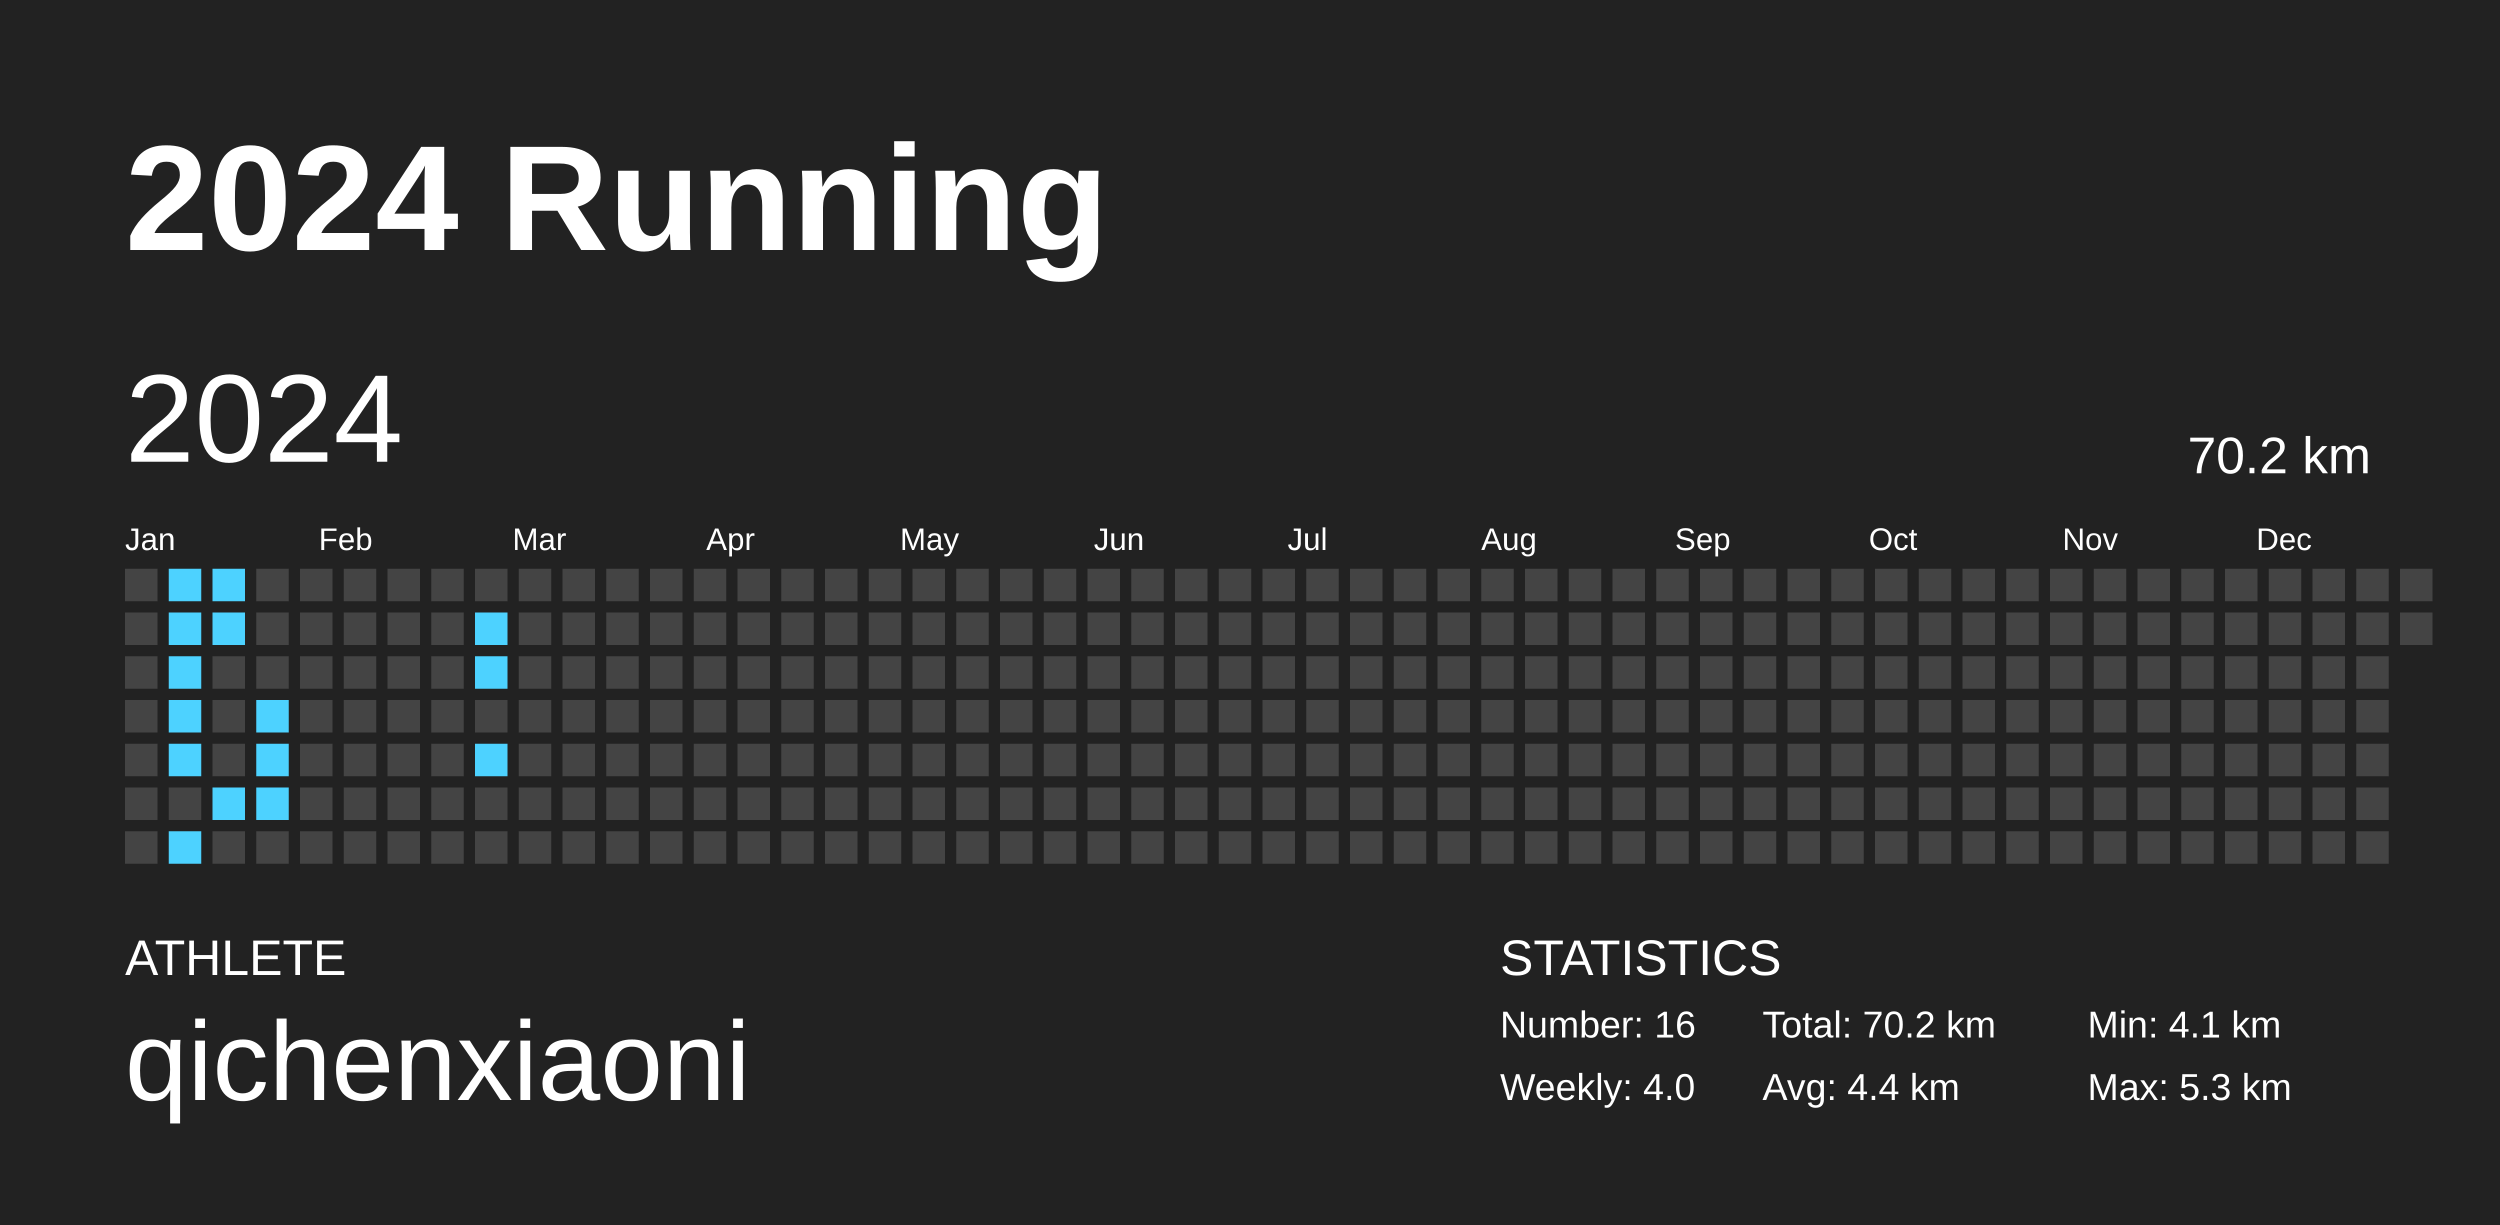
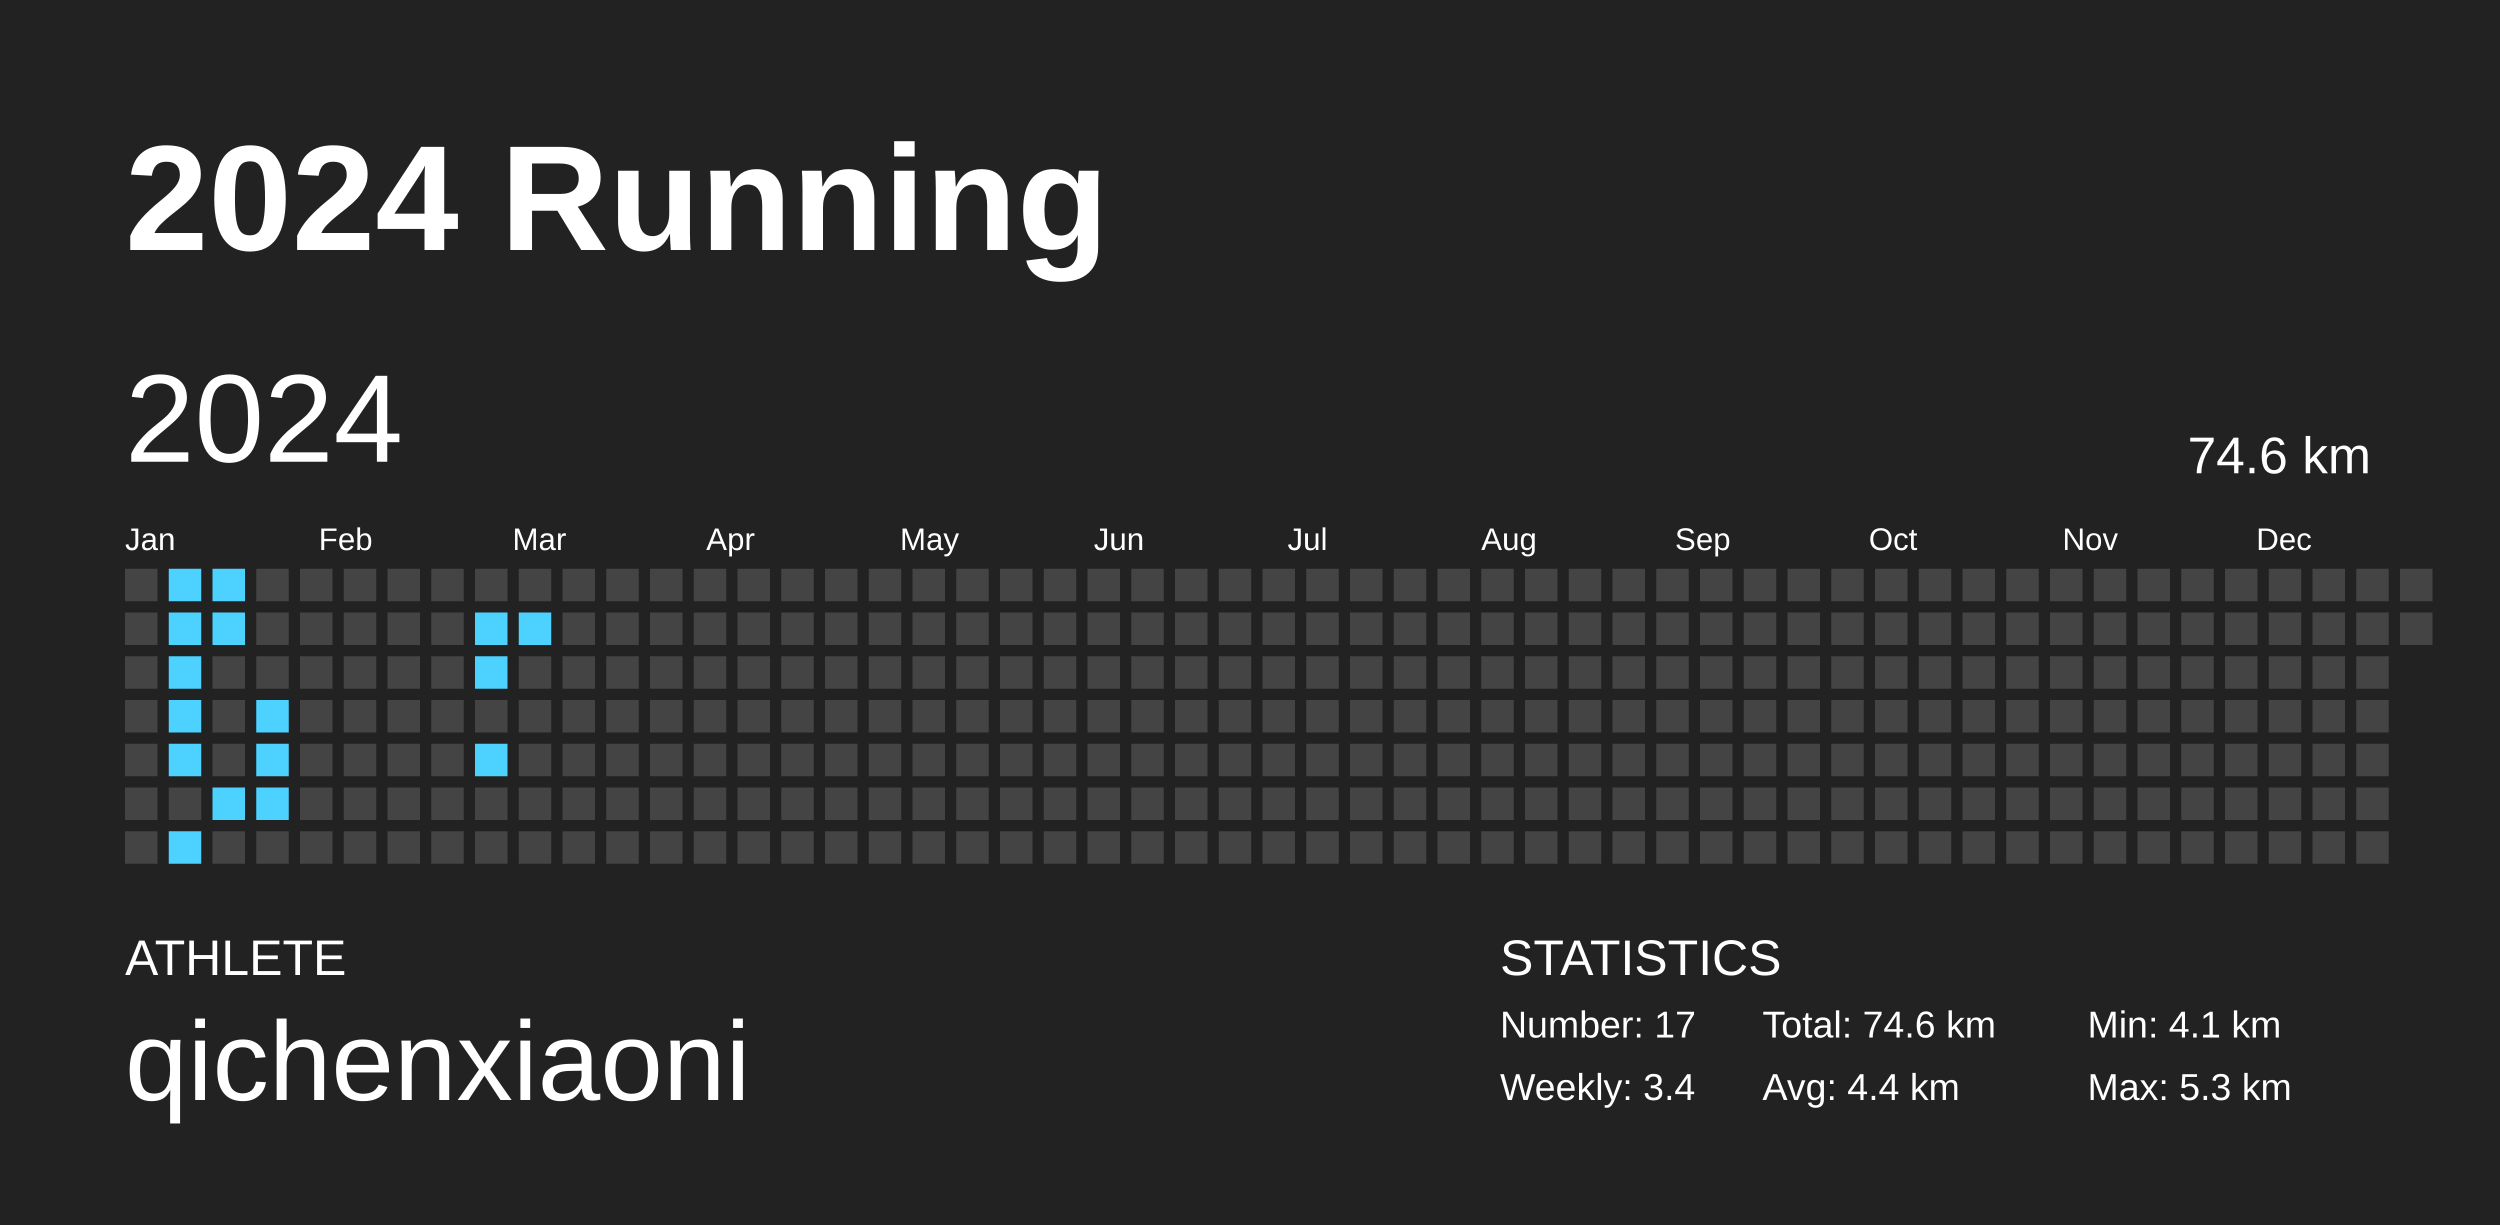
<svg xmlns="http://www.w3.org/2000/svg" baseProfile="full" height="98mm" version="1.1" viewBox="0,0,200,98" width="200mm">
  <defs />
  <rect fill="#222222" height="98" width="200" x="0" y="0" />
  <text fill="#FFFFFF" style="font-size:12px; font-family:Arial; font-weight:bold;" x="10" y="20">2024 Running</text>
  <text fill="#FFFFFF" style="font-size:4px; font-family:Arial" x="10" y="78">ATHLETE</text>
  <text fill="#FFFFFF" style="font-size:9px; font-family:Arial" x="10" y="88">qichenxiaoni</text>
  <text fill="#FFFFFF" style="font-size:4px; font-family:Arial" x="120" y="78">STATISTICS</text>
-   <text fill="#FFFFFF" style="font-size:3px; font-family:Arial" x="120" y="83">Number: 16</text>
-   <text fill="#FFFFFF" style="font-size:3px; font-family:Arial" x="120" y="88">Weekly: 4.0</text>
-   <text fill="#FFFFFF" style="font-size:3px; font-family:Arial" x="141" y="83">Total: 70.2 km</text>
+   <text fill="#FFFFFF" style="font-size:3px; font-family:Arial" x="120" y="83">Number: 17</text>
+   <text fill="#FFFFFF" style="font-size:3px; font-family:Arial" x="120" y="88">Weekly: 3.4</text>
+   <text fill="#FFFFFF" style="font-size:3px; font-family:Arial" x="141" y="83">Total: 74.6 km</text>
  <text fill="#FFFFFF" style="font-size:3px; font-family:Arial" x="141" y="88">Avg: 4.4 km</text>
  <text fill="#FFFFFF" style="font-size:3px; font-family:Arial" x="167" y="83">Min: 4.1 km</text>
  <text fill="#FFFFFF" style="font-size:3px; font-family:Arial" x="167" y="88">Max: 5.3 km</text>
  <text dominant-baseline="hanging" fill="#FFFFFF" style="font-size:10.0px; font-family:Arial;" x="10" y="30">2024</text>
-   <text dominant-baseline="hanging" fill="#FFFFFF" style="font-size:4.125px; font-family:Arial;" x="175" y="35">70.2 km</text>
+   <text dominant-baseline="hanging" fill="#FFFFFF" style="font-size:4.125px; font-family:Arial;" x="175" y="35">74.6 km</text>
  <text fill="#FFFFFF" style="font-size:2.5px; font-family:Arial" x="10.0" y="44">Jan</text>
  <text fill="#FFFFFF" style="font-size:2.5px; font-family:Arial" x="25.5" y="44">Feb</text>
  <text fill="#FFFFFF" style="font-size:2.5px; font-family:Arial" x="41.0" y="44">Mar</text>
  <text fill="#FFFFFF" style="font-size:2.5px; font-family:Arial" x="56.5" y="44">Apr</text>
  <text fill="#FFFFFF" style="font-size:2.5px; font-family:Arial" x="72.0" y="44">May</text>
  <text fill="#FFFFFF" style="font-size:2.5px; font-family:Arial" x="87.5" y="44">Jun</text>
  <text fill="#FFFFFF" style="font-size:2.5px; font-family:Arial" x="103.0" y="44">Jul</text>
  <text fill="#FFFFFF" style="font-size:2.5px; font-family:Arial" x="118.5" y="44">Aug</text>
  <text fill="#FFFFFF" style="font-size:2.5px; font-family:Arial" x="134.0" y="44">Sep</text>
  <text fill="#FFFFFF" style="font-size:2.5px; font-family:Arial" x="149.5" y="44">Oct</text>
  <text fill="#FFFFFF" style="font-size:2.5px; font-family:Arial" x="165.0" y="44">Nov</text>
  <text fill="#FFFFFF" style="font-size:2.5px; font-family:Arial" x="180.5" y="44">Dec</text>
  <rect fill="#444444" height="2.6" width="2.6" x="10.0" y="45.5" />
  <rect fill="#444444" height="2.6" width="2.6" x="10.0" y="49.0" />
  <rect fill="#444444" height="2.6" width="2.6" x="10.0" y="52.5" />
  <rect fill="#444444" height="2.6" width="2.6" x="10.0" y="56.0" />
  <rect fill="#444444" height="2.6" width="2.6" x="10.0" y="59.5" />
  <rect fill="#444444" height="2.6" width="2.6" x="10.0" y="63.0" />
  <rect fill="#444444" height="2.6" width="2.6" x="10.0" y="66.5" />
  <rect fill="#4dd2ff" height="2.6" width="2.6" x="13.5" y="45.5" />
  <rect fill="#4dd2ff" height="2.6" width="2.6" x="13.5" y="49.0" />
  <rect fill="#4dd2ff" height="2.6" width="2.6" x="13.5" y="52.5" />
  <rect fill="#4dd2ff" height="2.6" width="2.6" x="13.5" y="56.0" />
  <rect fill="#4dd2ff" height="2.6" width="2.6" x="13.5" y="59.5" />
  <rect fill="#444444" height="2.6" width="2.6" x="13.5" y="63.0" />
  <rect fill="#4dd2ff" height="2.6" width="2.6" x="13.5" y="66.5" />
  <rect fill="#4dd2ff" height="2.6" width="2.6" x="17.0" y="45.5" />
  <rect fill="#4dd2ff" height="2.6" width="2.6" x="17.0" y="49.0" />
  <rect fill="#444444" height="2.6" width="2.6" x="17.0" y="52.5" />
  <rect fill="#444444" height="2.6" width="2.6" x="17.0" y="56.0" />
  <rect fill="#444444" height="2.6" width="2.6" x="17.0" y="59.5" />
  <rect fill="#4dd2ff" height="2.6" width="2.6" x="17.0" y="63.0" />
  <rect fill="#444444" height="2.6" width="2.6" x="17.0" y="66.5" />
  <rect fill="#444444" height="2.6" width="2.6" x="20.5" y="45.5" />
  <rect fill="#444444" height="2.6" width="2.6" x="20.5" y="49.0" />
  <rect fill="#444444" height="2.6" width="2.6" x="20.5" y="52.5" />
  <rect fill="#4dd2ff" height="2.6" width="2.6" x="20.5" y="56.0" />
  <rect fill="#4dd2ff" height="2.6" width="2.6" x="20.5" y="59.5" />
  <rect fill="#4dd2ff" height="2.6" width="2.6" x="20.5" y="63.0" />
  <rect fill="#444444" height="2.6" width="2.6" x="20.5" y="66.5" />
  <rect fill="#444444" height="2.6" width="2.6" x="24.0" y="45.5" />
  <rect fill="#444444" height="2.6" width="2.6" x="24.0" y="49.0" />
  <rect fill="#444444" height="2.6" width="2.6" x="24.0" y="52.5" />
  <rect fill="#444444" height="2.6" width="2.6" x="24.0" y="56.0" />
  <rect fill="#444444" height="2.6" width="2.6" x="24.0" y="59.5" />
  <rect fill="#444444" height="2.6" width="2.6" x="24.0" y="63.0" />
  <rect fill="#444444" height="2.6" width="2.6" x="24.0" y="66.5" />
  <rect fill="#444444" height="2.6" width="2.6" x="27.5" y="45.5" />
  <rect fill="#444444" height="2.6" width="2.6" x="27.5" y="49.0" />
  <rect fill="#444444" height="2.6" width="2.6" x="27.5" y="52.5" />
  <rect fill="#444444" height="2.6" width="2.6" x="27.5" y="56.0" />
  <rect fill="#444444" height="2.6" width="2.6" x="27.5" y="59.5" />
  <rect fill="#444444" height="2.6" width="2.6" x="27.5" y="63.0" />
  <rect fill="#444444" height="2.6" width="2.6" x="27.5" y="66.5" />
  <rect fill="#444444" height="2.6" width="2.6" x="31.0" y="45.5" />
  <rect fill="#444444" height="2.6" width="2.6" x="31.0" y="49.0" />
  <rect fill="#444444" height="2.6" width="2.6" x="31.0" y="52.5" />
  <rect fill="#444444" height="2.6" width="2.6" x="31.0" y="56.0" />
  <rect fill="#444444" height="2.6" width="2.6" x="31.0" y="59.5" />
  <rect fill="#444444" height="2.6" width="2.6" x="31.0" y="63.0" />
  <rect fill="#444444" height="2.6" width="2.6" x="31.0" y="66.5" />
  <rect fill="#444444" height="2.6" width="2.6" x="34.5" y="45.5" />
  <rect fill="#444444" height="2.6" width="2.6" x="34.5" y="49.0" />
  <rect fill="#444444" height="2.6" width="2.6" x="34.5" y="52.5" />
  <rect fill="#444444" height="2.6" width="2.6" x="34.5" y="56.0" />
  <rect fill="#444444" height="2.6" width="2.6" x="34.5" y="59.5" />
  <rect fill="#444444" height="2.6" width="2.6" x="34.5" y="63.0" />
  <rect fill="#444444" height="2.6" width="2.6" x="34.5" y="66.5" />
  <rect fill="#444444" height="2.6" width="2.6" x="38.0" y="45.5" />
  <rect fill="#4dd2ff" height="2.6" width="2.6" x="38.0" y="49.0" />
  <rect fill="#4dd2ff" height="2.6" width="2.6" x="38.0" y="52.5" />
  <rect fill="#444444" height="2.6" width="2.6" x="38.0" y="56.0" />
  <rect fill="#4dd2ff" height="2.6" width="2.6" x="38.0" y="59.5" />
  <rect fill="#444444" height="2.6" width="2.6" x="38.0" y="63.0" />
  <rect fill="#444444" height="2.6" width="2.6" x="38.0" y="66.5" />
  <rect fill="#444444" height="2.6" width="2.6" x="41.5" y="45.5" />
-   <rect fill="#444444" height="2.6" width="2.6" x="41.5" y="49.0" />
+   <rect fill="#4dd2ff" height="2.6" width="2.6" x="41.5" y="49.0" />
  <rect fill="#444444" height="2.6" width="2.6" x="41.5" y="52.5" />
  <rect fill="#444444" height="2.6" width="2.6" x="41.5" y="56.0" />
  <rect fill="#444444" height="2.6" width="2.6" x="41.5" y="59.5" />
  <rect fill="#444444" height="2.6" width="2.6" x="41.5" y="63.0" />
  <rect fill="#444444" height="2.6" width="2.6" x="41.5" y="66.5" />
  <rect fill="#444444" height="2.6" width="2.6" x="45.0" y="45.5" />
  <rect fill="#444444" height="2.6" width="2.6" x="45.0" y="49.0" />
  <rect fill="#444444" height="2.6" width="2.6" x="45.0" y="52.5" />
  <rect fill="#444444" height="2.6" width="2.6" x="45.0" y="56.0" />
  <rect fill="#444444" height="2.6" width="2.6" x="45.0" y="59.5" />
  <rect fill="#444444" height="2.6" width="2.6" x="45.0" y="63.0" />
  <rect fill="#444444" height="2.6" width="2.6" x="45.0" y="66.5" />
  <rect fill="#444444" height="2.6" width="2.6" x="48.5" y="45.5" />
  <rect fill="#444444" height="2.6" width="2.6" x="48.5" y="49.0" />
  <rect fill="#444444" height="2.6" width="2.6" x="48.5" y="52.5" />
  <rect fill="#444444" height="2.6" width="2.6" x="48.5" y="56.0" />
  <rect fill="#444444" height="2.6" width="2.6" x="48.5" y="59.5" />
  <rect fill="#444444" height="2.6" width="2.6" x="48.5" y="63.0" />
  <rect fill="#444444" height="2.6" width="2.6" x="48.5" y="66.5" />
  <rect fill="#444444" height="2.6" width="2.6" x="52.0" y="45.5" />
  <rect fill="#444444" height="2.6" width="2.6" x="52.0" y="49.0" />
  <rect fill="#444444" height="2.6" width="2.6" x="52.0" y="52.5" />
  <rect fill="#444444" height="2.6" width="2.6" x="52.0" y="56.0" />
  <rect fill="#444444" height="2.6" width="2.6" x="52.0" y="59.5" />
  <rect fill="#444444" height="2.6" width="2.6" x="52.0" y="63.0" />
  <rect fill="#444444" height="2.6" width="2.6" x="52.0" y="66.5" />
  <rect fill="#444444" height="2.6" width="2.6" x="55.5" y="45.5" />
  <rect fill="#444444" height="2.6" width="2.6" x="55.5" y="49.0" />
  <rect fill="#444444" height="2.6" width="2.6" x="55.5" y="52.5" />
  <rect fill="#444444" height="2.6" width="2.6" x="55.5" y="56.0" />
  <rect fill="#444444" height="2.6" width="2.6" x="55.5" y="59.5" />
  <rect fill="#444444" height="2.6" width="2.6" x="55.5" y="63.0" />
  <rect fill="#444444" height="2.6" width="2.6" x="55.5" y="66.5" />
  <rect fill="#444444" height="2.6" width="2.6" x="59.0" y="45.5" />
  <rect fill="#444444" height="2.6" width="2.6" x="59.0" y="49.0" />
  <rect fill="#444444" height="2.6" width="2.6" x="59.0" y="52.5" />
  <rect fill="#444444" height="2.6" width="2.6" x="59.0" y="56.0" />
  <rect fill="#444444" height="2.6" width="2.6" x="59.0" y="59.5" />
  <rect fill="#444444" height="2.6" width="2.6" x="59.0" y="63.0" />
  <rect fill="#444444" height="2.6" width="2.6" x="59.0" y="66.5" />
  <rect fill="#444444" height="2.6" width="2.6" x="62.5" y="45.5" />
  <rect fill="#444444" height="2.6" width="2.6" x="62.5" y="49.0" />
  <rect fill="#444444" height="2.6" width="2.6" x="62.5" y="52.5" />
  <rect fill="#444444" height="2.6" width="2.6" x="62.5" y="56.0" />
  <rect fill="#444444" height="2.6" width="2.6" x="62.5" y="59.5" />
  <rect fill="#444444" height="2.6" width="2.6" x="62.5" y="63.0" />
  <rect fill="#444444" height="2.6" width="2.6" x="62.5" y="66.5" />
  <rect fill="#444444" height="2.6" width="2.6" x="66.0" y="45.5" />
  <rect fill="#444444" height="2.6" width="2.6" x="66.0" y="49.0" />
  <rect fill="#444444" height="2.6" width="2.6" x="66.0" y="52.5" />
  <rect fill="#444444" height="2.6" width="2.6" x="66.0" y="56.0" />
  <rect fill="#444444" height="2.6" width="2.6" x="66.0" y="59.5" />
  <rect fill="#444444" height="2.6" width="2.6" x="66.0" y="63.0" />
  <rect fill="#444444" height="2.6" width="2.6" x="66.0" y="66.5" />
  <rect fill="#444444" height="2.6" width="2.6" x="69.5" y="45.5" />
  <rect fill="#444444" height="2.6" width="2.6" x="69.5" y="49.0" />
  <rect fill="#444444" height="2.6" width="2.6" x="69.5" y="52.5" />
  <rect fill="#444444" height="2.6" width="2.6" x="69.5" y="56.0" />
  <rect fill="#444444" height="2.6" width="2.6" x="69.5" y="59.5" />
  <rect fill="#444444" height="2.6" width="2.6" x="69.5" y="63.0" />
  <rect fill="#444444" height="2.6" width="2.6" x="69.5" y="66.5" />
  <rect fill="#444444" height="2.6" width="2.6" x="73.0" y="45.5" />
  <rect fill="#444444" height="2.6" width="2.6" x="73.0" y="49.0" />
  <rect fill="#444444" height="2.6" width="2.6" x="73.0" y="52.5" />
  <rect fill="#444444" height="2.6" width="2.6" x="73.0" y="56.0" />
  <rect fill="#444444" height="2.6" width="2.6" x="73.0" y="59.5" />
  <rect fill="#444444" height="2.6" width="2.6" x="73.0" y="63.0" />
  <rect fill="#444444" height="2.6" width="2.6" x="73.0" y="66.5" />
  <rect fill="#444444" height="2.6" width="2.6" x="76.5" y="45.5" />
  <rect fill="#444444" height="2.6" width="2.6" x="76.5" y="49.0" />
  <rect fill="#444444" height="2.6" width="2.6" x="76.5" y="52.5" />
  <rect fill="#444444" height="2.6" width="2.6" x="76.5" y="56.0" />
  <rect fill="#444444" height="2.6" width="2.6" x="76.5" y="59.5" />
  <rect fill="#444444" height="2.6" width="2.6" x="76.5" y="63.0" />
  <rect fill="#444444" height="2.6" width="2.6" x="76.5" y="66.5" />
  <rect fill="#444444" height="2.6" width="2.6" x="80.0" y="45.5" />
  <rect fill="#444444" height="2.6" width="2.6" x="80.0" y="49.0" />
  <rect fill="#444444" height="2.6" width="2.6" x="80.0" y="52.5" />
  <rect fill="#444444" height="2.6" width="2.6" x="80.0" y="56.0" />
  <rect fill="#444444" height="2.6" width="2.6" x="80.0" y="59.5" />
  <rect fill="#444444" height="2.6" width="2.6" x="80.0" y="63.0" />
  <rect fill="#444444" height="2.6" width="2.6" x="80.0" y="66.5" />
  <rect fill="#444444" height="2.6" width="2.6" x="83.5" y="45.5" />
  <rect fill="#444444" height="2.6" width="2.6" x="83.5" y="49.0" />
  <rect fill="#444444" height="2.6" width="2.6" x="83.5" y="52.5" />
  <rect fill="#444444" height="2.6" width="2.6" x="83.5" y="56.0" />
  <rect fill="#444444" height="2.6" width="2.6" x="83.5" y="59.5" />
  <rect fill="#444444" height="2.6" width="2.6" x="83.5" y="63.0" />
  <rect fill="#444444" height="2.6" width="2.6" x="83.5" y="66.5" />
  <rect fill="#444444" height="2.6" width="2.6" x="87.0" y="45.5" />
  <rect fill="#444444" height="2.6" width="2.6" x="87.0" y="49.0" />
  <rect fill="#444444" height="2.6" width="2.6" x="87.0" y="52.5" />
  <rect fill="#444444" height="2.6" width="2.6" x="87.0" y="56.0" />
  <rect fill="#444444" height="2.6" width="2.6" x="87.0" y="59.5" />
  <rect fill="#444444" height="2.6" width="2.6" x="87.0" y="63.0" />
  <rect fill="#444444" height="2.6" width="2.6" x="87.0" y="66.5" />
  <rect fill="#444444" height="2.6" width="2.6" x="90.5" y="45.5" />
  <rect fill="#444444" height="2.6" width="2.6" x="90.5" y="49.0" />
  <rect fill="#444444" height="2.6" width="2.6" x="90.5" y="52.5" />
  <rect fill="#444444" height="2.6" width="2.6" x="90.5" y="56.0" />
  <rect fill="#444444" height="2.6" width="2.6" x="90.5" y="59.5" />
  <rect fill="#444444" height="2.6" width="2.6" x="90.5" y="63.0" />
  <rect fill="#444444" height="2.6" width="2.6" x="90.5" y="66.5" />
  <rect fill="#444444" height="2.6" width="2.6" x="94.0" y="45.5" />
  <rect fill="#444444" height="2.6" width="2.6" x="94.0" y="49.0" />
  <rect fill="#444444" height="2.6" width="2.6" x="94.0" y="52.5" />
  <rect fill="#444444" height="2.6" width="2.6" x="94.0" y="56.0" />
  <rect fill="#444444" height="2.6" width="2.6" x="94.0" y="59.5" />
  <rect fill="#444444" height="2.6" width="2.6" x="94.0" y="63.0" />
  <rect fill="#444444" height="2.6" width="2.6" x="94.0" y="66.5" />
  <rect fill="#444444" height="2.6" width="2.6" x="97.5" y="45.5" />
  <rect fill="#444444" height="2.6" width="2.6" x="97.5" y="49.0" />
  <rect fill="#444444" height="2.6" width="2.6" x="97.5" y="52.5" />
  <rect fill="#444444" height="2.6" width="2.6" x="97.5" y="56.0" />
  <rect fill="#444444" height="2.6" width="2.6" x="97.5" y="59.5" />
  <rect fill="#444444" height="2.6" width="2.6" x="97.5" y="63.0" />
  <rect fill="#444444" height="2.6" width="2.6" x="97.5" y="66.5" />
  <rect fill="#444444" height="2.6" width="2.6" x="101.0" y="45.5" />
  <rect fill="#444444" height="2.6" width="2.6" x="101.0" y="49.0" />
  <rect fill="#444444" height="2.6" width="2.6" x="101.0" y="52.5" />
  <rect fill="#444444" height="2.6" width="2.6" x="101.0" y="56.0" />
  <rect fill="#444444" height="2.6" width="2.6" x="101.0" y="59.5" />
  <rect fill="#444444" height="2.6" width="2.6" x="101.0" y="63.0" />
  <rect fill="#444444" height="2.6" width="2.6" x="101.0" y="66.5" />
  <rect fill="#444444" height="2.6" width="2.6" x="104.5" y="45.5" />
  <rect fill="#444444" height="2.6" width="2.6" x="104.5" y="49.0" />
  <rect fill="#444444" height="2.6" width="2.6" x="104.5" y="52.5" />
  <rect fill="#444444" height="2.6" width="2.6" x="104.5" y="56.0" />
  <rect fill="#444444" height="2.6" width="2.6" x="104.5" y="59.5" />
  <rect fill="#444444" height="2.6" width="2.6" x="104.5" y="63.0" />
  <rect fill="#444444" height="2.6" width="2.6" x="104.5" y="66.5" />
  <rect fill="#444444" height="2.6" width="2.6" x="108.0" y="45.5" />
  <rect fill="#444444" height="2.6" width="2.6" x="108.0" y="49.0" />
  <rect fill="#444444" height="2.6" width="2.6" x="108.0" y="52.5" />
  <rect fill="#444444" height="2.6" width="2.6" x="108.0" y="56.0" />
  <rect fill="#444444" height="2.6" width="2.6" x="108.0" y="59.5" />
  <rect fill="#444444" height="2.6" width="2.6" x="108.0" y="63.0" />
  <rect fill="#444444" height="2.6" width="2.6" x="108.0" y="66.5" />
  <rect fill="#444444" height="2.6" width="2.6" x="111.5" y="45.5" />
  <rect fill="#444444" height="2.6" width="2.6" x="111.5" y="49.0" />
  <rect fill="#444444" height="2.6" width="2.6" x="111.5" y="52.5" />
  <rect fill="#444444" height="2.6" width="2.6" x="111.5" y="56.0" />
  <rect fill="#444444" height="2.6" width="2.6" x="111.5" y="59.5" />
  <rect fill="#444444" height="2.6" width="2.6" x="111.5" y="63.0" />
  <rect fill="#444444" height="2.6" width="2.6" x="111.5" y="66.5" />
  <rect fill="#444444" height="2.6" width="2.6" x="115.0" y="45.5" />
  <rect fill="#444444" height="2.6" width="2.6" x="115.0" y="49.0" />
  <rect fill="#444444" height="2.6" width="2.6" x="115.0" y="52.5" />
  <rect fill="#444444" height="2.6" width="2.6" x="115.0" y="56.0" />
  <rect fill="#444444" height="2.6" width="2.6" x="115.0" y="59.5" />
  <rect fill="#444444" height="2.6" width="2.6" x="115.0" y="63.0" />
  <rect fill="#444444" height="2.6" width="2.6" x="115.0" y="66.5" />
  <rect fill="#444444" height="2.6" width="2.6" x="118.5" y="45.5" />
  <rect fill="#444444" height="2.6" width="2.6" x="118.5" y="49.0" />
  <rect fill="#444444" height="2.6" width="2.6" x="118.5" y="52.5" />
  <rect fill="#444444" height="2.6" width="2.6" x="118.5" y="56.0" />
  <rect fill="#444444" height="2.6" width="2.6" x="118.5" y="59.5" />
  <rect fill="#444444" height="2.6" width="2.6" x="118.5" y="63.0" />
  <rect fill="#444444" height="2.6" width="2.6" x="118.5" y="66.5" />
  <rect fill="#444444" height="2.6" width="2.6" x="122.0" y="45.5" />
  <rect fill="#444444" height="2.6" width="2.6" x="122.0" y="49.0" />
  <rect fill="#444444" height="2.6" width="2.6" x="122.0" y="52.5" />
  <rect fill="#444444" height="2.6" width="2.6" x="122.0" y="56.0" />
  <rect fill="#444444" height="2.6" width="2.6" x="122.0" y="59.5" />
  <rect fill="#444444" height="2.6" width="2.6" x="122.0" y="63.0" />
  <rect fill="#444444" height="2.6" width="2.6" x="122.0" y="66.5" />
  <rect fill="#444444" height="2.6" width="2.6" x="125.5" y="45.5" />
  <rect fill="#444444" height="2.6" width="2.6" x="125.5" y="49.0" />
  <rect fill="#444444" height="2.6" width="2.6" x="125.5" y="52.5" />
  <rect fill="#444444" height="2.6" width="2.6" x="125.5" y="56.0" />
  <rect fill="#444444" height="2.6" width="2.6" x="125.5" y="59.5" />
  <rect fill="#444444" height="2.6" width="2.6" x="125.5" y="63.0" />
  <rect fill="#444444" height="2.6" width="2.6" x="125.5" y="66.5" />
  <rect fill="#444444" height="2.6" width="2.6" x="129.0" y="45.5" />
  <rect fill="#444444" height="2.6" width="2.6" x="129.0" y="49.0" />
  <rect fill="#444444" height="2.6" width="2.6" x="129.0" y="52.5" />
  <rect fill="#444444" height="2.6" width="2.6" x="129.0" y="56.0" />
  <rect fill="#444444" height="2.6" width="2.6" x="129.0" y="59.5" />
  <rect fill="#444444" height="2.6" width="2.6" x="129.0" y="63.0" />
  <rect fill="#444444" height="2.6" width="2.6" x="129.0" y="66.5" />
  <rect fill="#444444" height="2.6" width="2.6" x="132.5" y="45.5" />
  <rect fill="#444444" height="2.6" width="2.6" x="132.5" y="49.0" />
  <rect fill="#444444" height="2.6" width="2.6" x="132.5" y="52.5" />
  <rect fill="#444444" height="2.6" width="2.6" x="132.5" y="56.0" />
  <rect fill="#444444" height="2.6" width="2.6" x="132.5" y="59.5" />
  <rect fill="#444444" height="2.6" width="2.6" x="132.5" y="63.0" />
  <rect fill="#444444" height="2.6" width="2.6" x="132.5" y="66.5" />
  <rect fill="#444444" height="2.6" width="2.6" x="136.0" y="45.5" />
  <rect fill="#444444" height="2.6" width="2.6" x="136.0" y="49.0" />
  <rect fill="#444444" height="2.6" width="2.6" x="136.0" y="52.5" />
  <rect fill="#444444" height="2.6" width="2.6" x="136.0" y="56.0" />
  <rect fill="#444444" height="2.6" width="2.6" x="136.0" y="59.5" />
  <rect fill="#444444" height="2.6" width="2.6" x="136.0" y="63.0" />
  <rect fill="#444444" height="2.6" width="2.6" x="136.0" y="66.5" />
  <rect fill="#444444" height="2.6" width="2.6" x="139.5" y="45.5" />
  <rect fill="#444444" height="2.6" width="2.6" x="139.5" y="49.0" />
  <rect fill="#444444" height="2.6" width="2.6" x="139.5" y="52.5" />
  <rect fill="#444444" height="2.6" width="2.6" x="139.5" y="56.0" />
  <rect fill="#444444" height="2.6" width="2.6" x="139.5" y="59.5" />
  <rect fill="#444444" height="2.6" width="2.6" x="139.5" y="63.0" />
  <rect fill="#444444" height="2.6" width="2.6" x="139.5" y="66.5" />
  <rect fill="#444444" height="2.6" width="2.6" x="143.0" y="45.5" />
  <rect fill="#444444" height="2.6" width="2.6" x="143.0" y="49.0" />
  <rect fill="#444444" height="2.6" width="2.6" x="143.0" y="52.5" />
  <rect fill="#444444" height="2.6" width="2.6" x="143.0" y="56.0" />
  <rect fill="#444444" height="2.6" width="2.6" x="143.0" y="59.5" />
  <rect fill="#444444" height="2.6" width="2.6" x="143.0" y="63.0" />
  <rect fill="#444444" height="2.6" width="2.6" x="143.0" y="66.5" />
  <rect fill="#444444" height="2.6" width="2.6" x="146.5" y="45.5" />
  <rect fill="#444444" height="2.6" width="2.6" x="146.5" y="49.0" />
  <rect fill="#444444" height="2.6" width="2.6" x="146.5" y="52.5" />
  <rect fill="#444444" height="2.6" width="2.6" x="146.5" y="56.0" />
  <rect fill="#444444" height="2.6" width="2.6" x="146.5" y="59.5" />
  <rect fill="#444444" height="2.6" width="2.6" x="146.5" y="63.0" />
  <rect fill="#444444" height="2.6" width="2.6" x="146.5" y="66.5" />
  <rect fill="#444444" height="2.6" width="2.6" x="150.0" y="45.5" />
  <rect fill="#444444" height="2.6" width="2.6" x="150.0" y="49.0" />
  <rect fill="#444444" height="2.6" width="2.6" x="150.0" y="52.5" />
  <rect fill="#444444" height="2.6" width="2.6" x="150.0" y="56.0" />
  <rect fill="#444444" height="2.6" width="2.6" x="150.0" y="59.5" />
  <rect fill="#444444" height="2.6" width="2.6" x="150.0" y="63.0" />
  <rect fill="#444444" height="2.6" width="2.6" x="150.0" y="66.5" />
  <rect fill="#444444" height="2.6" width="2.6" x="153.5" y="45.5" />
  <rect fill="#444444" height="2.6" width="2.6" x="153.5" y="49.0" />
  <rect fill="#444444" height="2.6" width="2.6" x="153.5" y="52.5" />
  <rect fill="#444444" height="2.6" width="2.6" x="153.5" y="56.0" />
  <rect fill="#444444" height="2.6" width="2.6" x="153.5" y="59.5" />
  <rect fill="#444444" height="2.6" width="2.6" x="153.5" y="63.0" />
  <rect fill="#444444" height="2.6" width="2.6" x="153.5" y="66.5" />
  <rect fill="#444444" height="2.6" width="2.6" x="157.0" y="45.5" />
  <rect fill="#444444" height="2.6" width="2.6" x="157.0" y="49.0" />
  <rect fill="#444444" height="2.6" width="2.6" x="157.0" y="52.5" />
  <rect fill="#444444" height="2.6" width="2.6" x="157.0" y="56.0" />
  <rect fill="#444444" height="2.6" width="2.6" x="157.0" y="59.5" />
  <rect fill="#444444" height="2.6" width="2.6" x="157.0" y="63.0" />
  <rect fill="#444444" height="2.6" width="2.6" x="157.0" y="66.5" />
  <rect fill="#444444" height="2.6" width="2.6" x="160.5" y="45.5" />
  <rect fill="#444444" height="2.6" width="2.6" x="160.5" y="49.0" />
  <rect fill="#444444" height="2.6" width="2.6" x="160.5" y="52.5" />
  <rect fill="#444444" height="2.6" width="2.6" x="160.5" y="56.0" />
  <rect fill="#444444" height="2.6" width="2.6" x="160.5" y="59.5" />
  <rect fill="#444444" height="2.6" width="2.6" x="160.5" y="63.0" />
  <rect fill="#444444" height="2.6" width="2.6" x="160.5" y="66.5" />
  <rect fill="#444444" height="2.6" width="2.6" x="164.0" y="45.5" />
  <rect fill="#444444" height="2.6" width="2.6" x="164.0" y="49.0" />
  <rect fill="#444444" height="2.6" width="2.6" x="164.0" y="52.5" />
  <rect fill="#444444" height="2.6" width="2.6" x="164.0" y="56.0" />
  <rect fill="#444444" height="2.6" width="2.6" x="164.0" y="59.5" />
  <rect fill="#444444" height="2.6" width="2.6" x="164.0" y="63.0" />
  <rect fill="#444444" height="2.6" width="2.6" x="164.0" y="66.5" />
  <rect fill="#444444" height="2.6" width="2.6" x="167.5" y="45.5" />
  <rect fill="#444444" height="2.6" width="2.6" x="167.5" y="49.0" />
  <rect fill="#444444" height="2.6" width="2.6" x="167.5" y="52.5" />
  <rect fill="#444444" height="2.6" width="2.6" x="167.5" y="56.0" />
  <rect fill="#444444" height="2.6" width="2.6" x="167.5" y="59.5" />
  <rect fill="#444444" height="2.6" width="2.6" x="167.5" y="63.0" />
  <rect fill="#444444" height="2.6" width="2.6" x="167.5" y="66.5" />
  <rect fill="#444444" height="2.6" width="2.6" x="171.0" y="45.5" />
  <rect fill="#444444" height="2.6" width="2.6" x="171.0" y="49.0" />
  <rect fill="#444444" height="2.6" width="2.6" x="171.0" y="52.5" />
  <rect fill="#444444" height="2.6" width="2.6" x="171.0" y="56.0" />
  <rect fill="#444444" height="2.6" width="2.6" x="171.0" y="59.5" />
  <rect fill="#444444" height="2.6" width="2.6" x="171.0" y="63.0" />
  <rect fill="#444444" height="2.6" width="2.6" x="171.0" y="66.5" />
  <rect fill="#444444" height="2.6" width="2.6" x="174.5" y="45.5" />
  <rect fill="#444444" height="2.6" width="2.6" x="174.5" y="49.0" />
  <rect fill="#444444" height="2.6" width="2.6" x="174.5" y="52.5" />
  <rect fill="#444444" height="2.6" width="2.6" x="174.5" y="56.0" />
  <rect fill="#444444" height="2.6" width="2.6" x="174.5" y="59.5" />
  <rect fill="#444444" height="2.6" width="2.6" x="174.5" y="63.0" />
  <rect fill="#444444" height="2.6" width="2.6" x="174.5" y="66.5" />
  <rect fill="#444444" height="2.6" width="2.6" x="178.0" y="45.5" />
  <rect fill="#444444" height="2.6" width="2.6" x="178.0" y="49.0" />
  <rect fill="#444444" height="2.6" width="2.6" x="178.0" y="52.5" />
  <rect fill="#444444" height="2.6" width="2.6" x="178.0" y="56.0" />
  <rect fill="#444444" height="2.6" width="2.6" x="178.0" y="59.5" />
  <rect fill="#444444" height="2.6" width="2.6" x="178.0" y="63.0" />
  <rect fill="#444444" height="2.6" width="2.6" x="178.0" y="66.5" />
  <rect fill="#444444" height="2.6" width="2.6" x="181.5" y="45.5" />
  <rect fill="#444444" height="2.6" width="2.6" x="181.5" y="49.0" />
  <rect fill="#444444" height="2.6" width="2.6" x="181.5" y="52.5" />
  <rect fill="#444444" height="2.6" width="2.6" x="181.5" y="56.0" />
  <rect fill="#444444" height="2.6" width="2.6" x="181.5" y="59.5" />
  <rect fill="#444444" height="2.6" width="2.6" x="181.5" y="63.0" />
  <rect fill="#444444" height="2.6" width="2.6" x="181.5" y="66.5" />
  <rect fill="#444444" height="2.6" width="2.6" x="185.0" y="45.5" />
  <rect fill="#444444" height="2.6" width="2.6" x="185.0" y="49.0" />
  <rect fill="#444444" height="2.6" width="2.6" x="185.0" y="52.5" />
  <rect fill="#444444" height="2.6" width="2.6" x="185.0" y="56.0" />
  <rect fill="#444444" height="2.6" width="2.6" x="185.0" y="59.5" />
  <rect fill="#444444" height="2.6" width="2.6" x="185.0" y="63.0" />
  <rect fill="#444444" height="2.6" width="2.6" x="185.0" y="66.5" />
  <rect fill="#444444" height="2.6" width="2.6" x="188.5" y="45.5" />
  <rect fill="#444444" height="2.6" width="2.6" x="188.5" y="49.0" />
  <rect fill="#444444" height="2.6" width="2.6" x="188.5" y="52.5" />
  <rect fill="#444444" height="2.6" width="2.6" x="188.5" y="56.0" />
  <rect fill="#444444" height="2.6" width="2.6" x="188.5" y="59.5" />
  <rect fill="#444444" height="2.6" width="2.6" x="188.5" y="63.0" />
  <rect fill="#444444" height="2.6" width="2.6" x="188.5" y="66.5" />
  <rect fill="#444444" height="2.6" width="2.6" x="192.0" y="45.5" />
  <rect fill="#444444" height="2.6" width="2.6" x="192.0" y="49.0" />
</svg>
